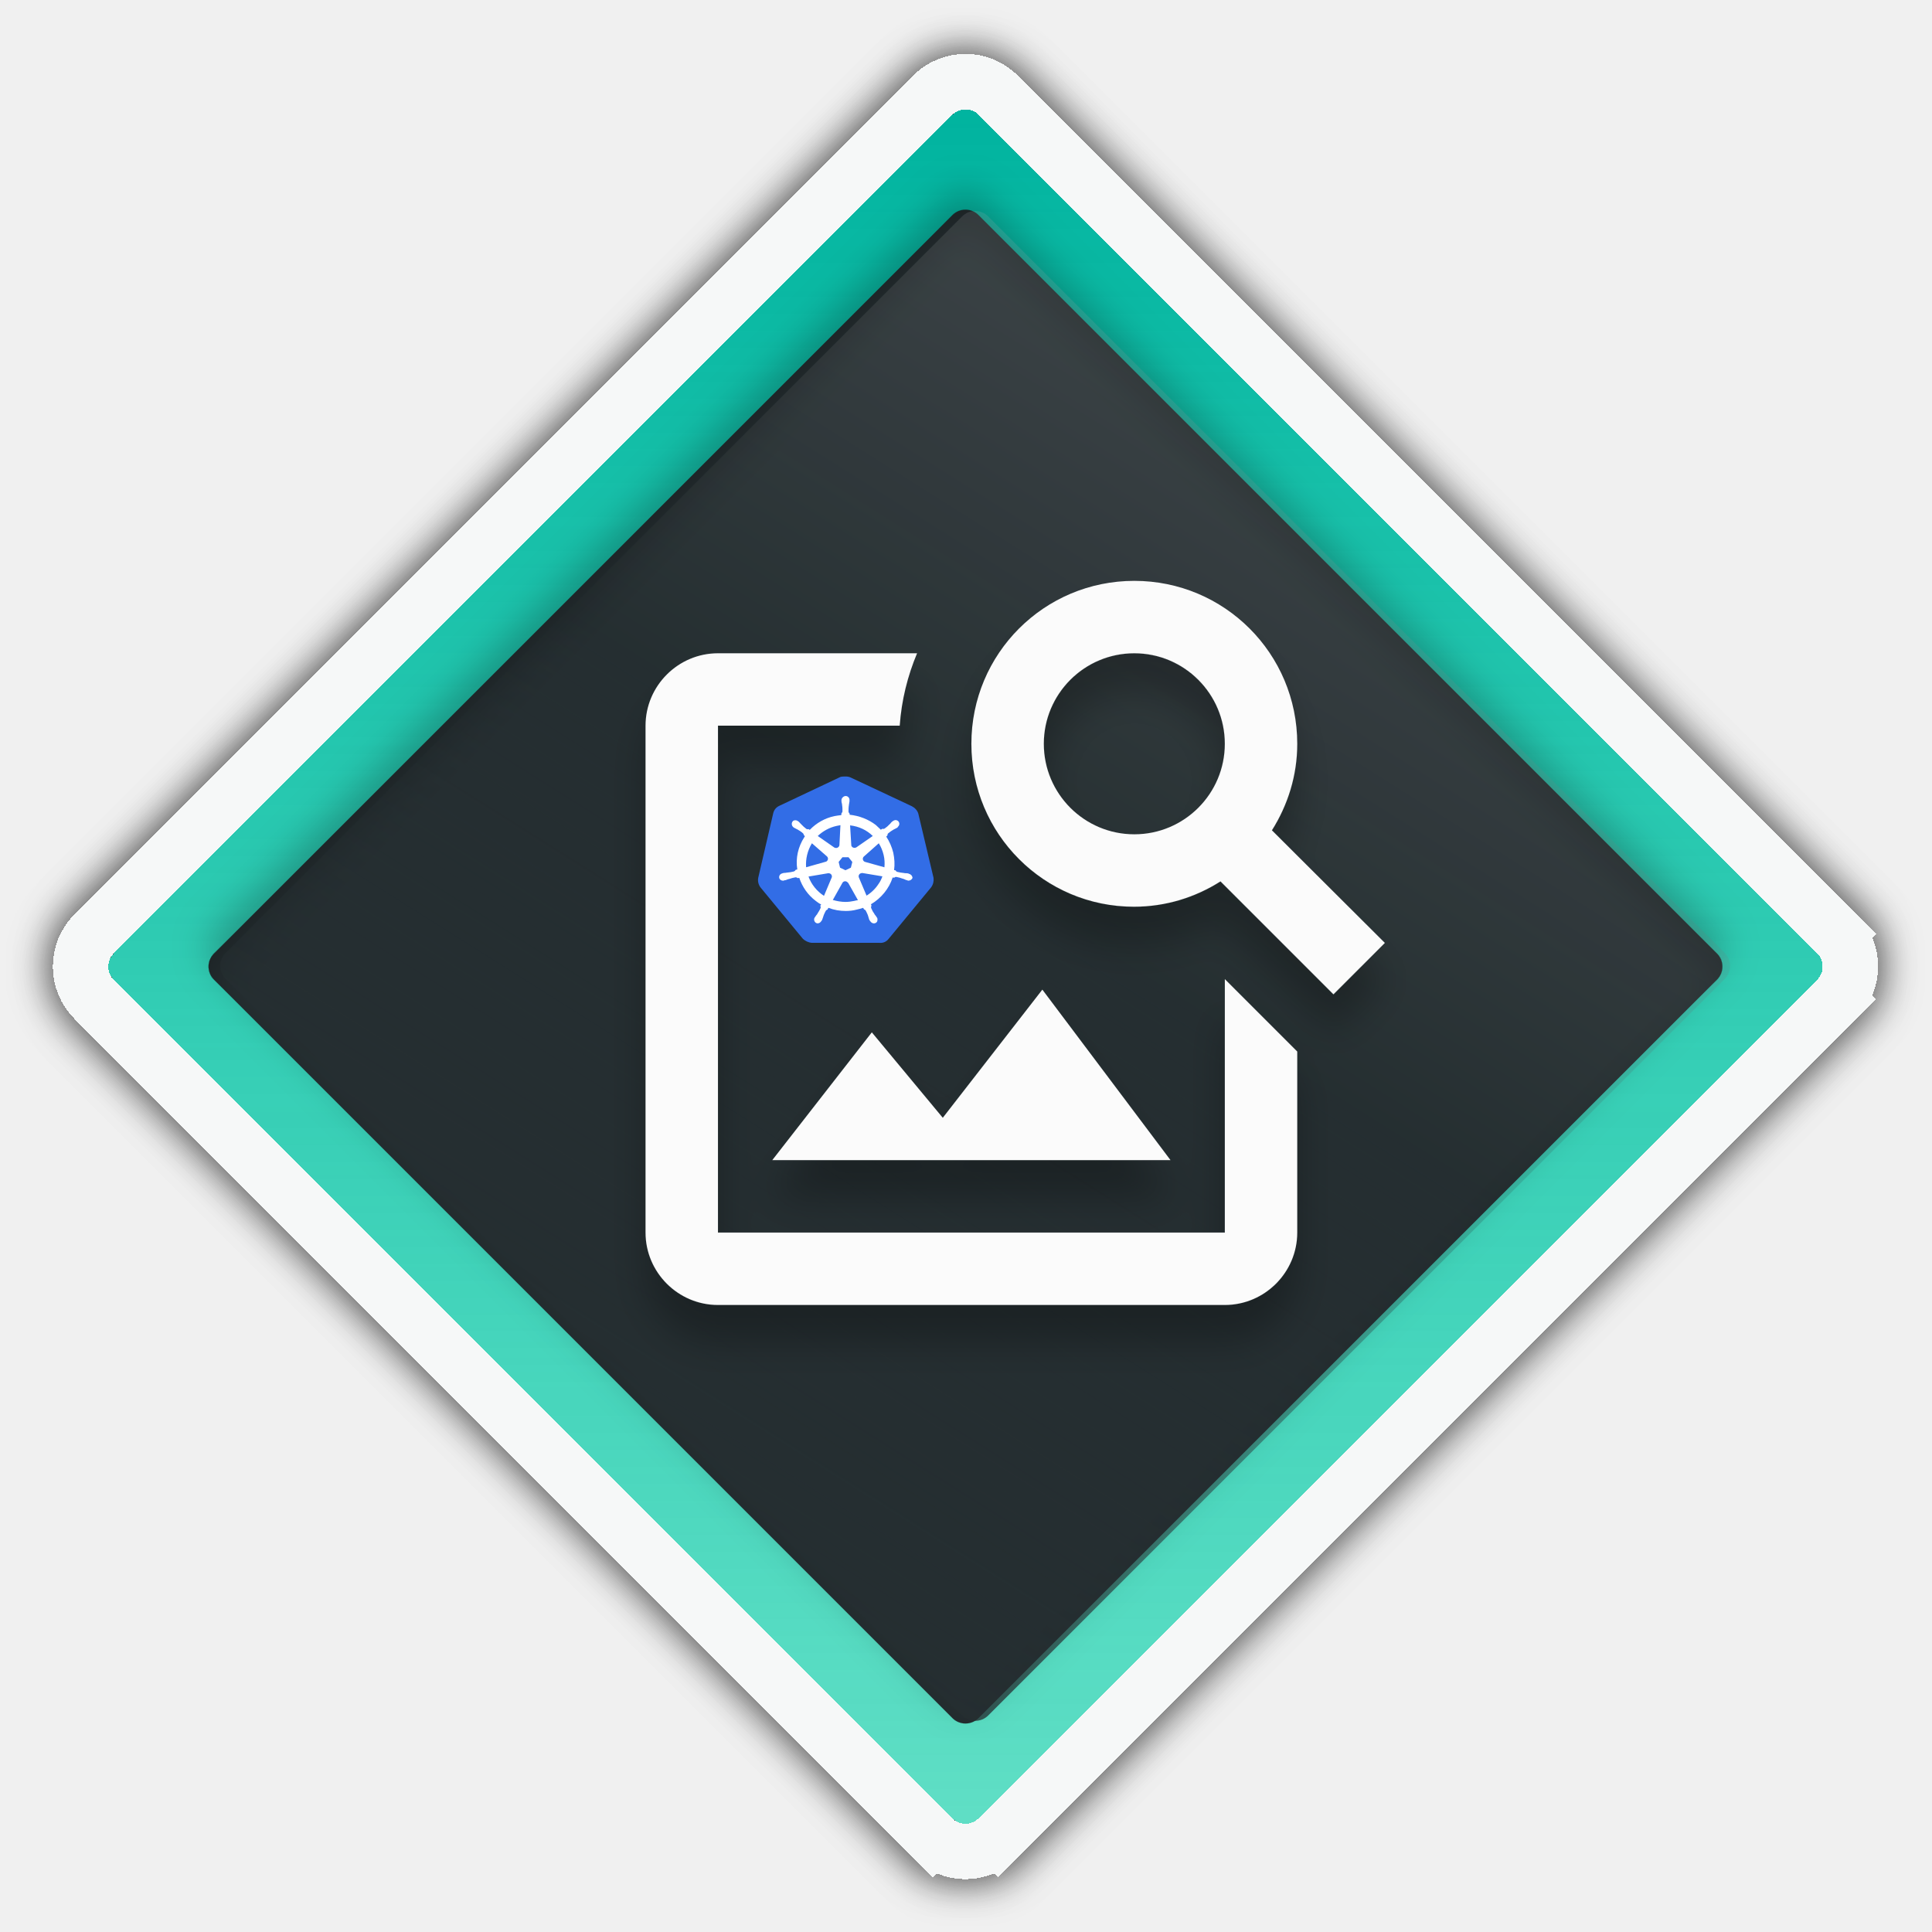
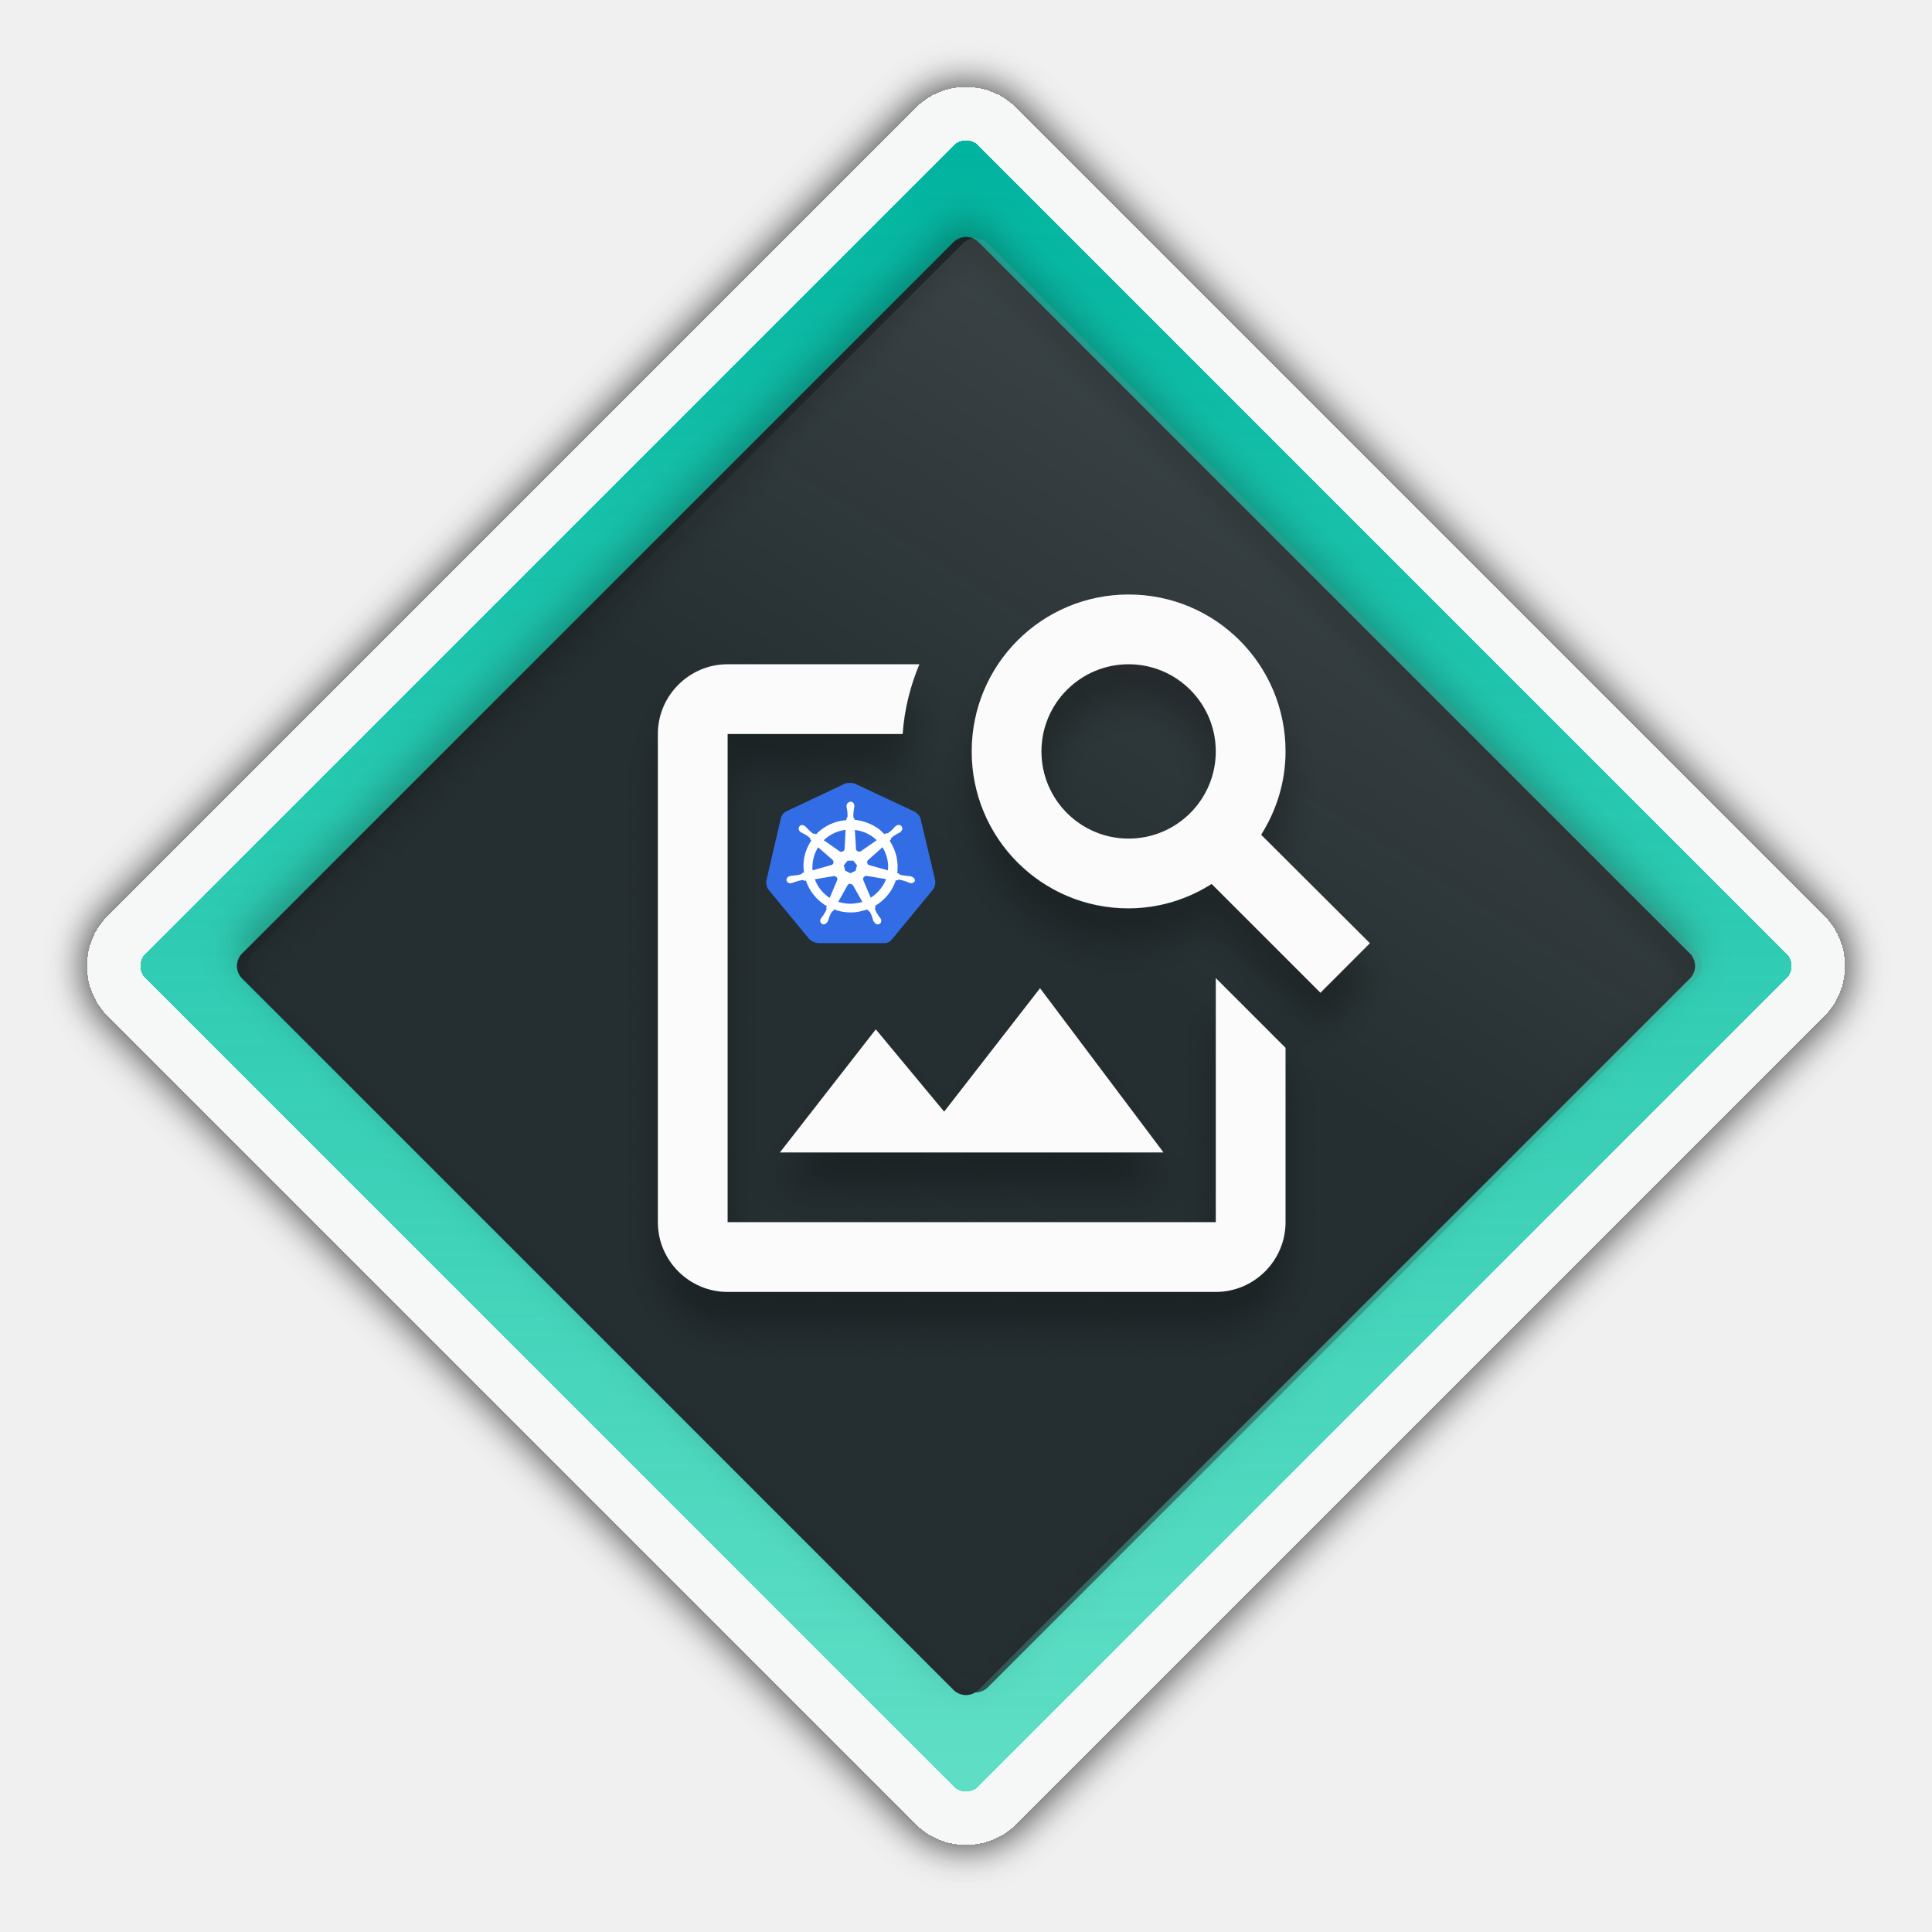
- <svg xmlns="http://www.w3.org/2000/svg" width="209" height="209" viewBox="0 0 209 209" fill="none">
-   <g filter="url(#filter0_dddd_16398_39496)">
-     <path d="M105.857 196.703C105.076 197.484 103.81 197.484 103.029 196.703L12.301 105.975C11.52 105.194 11.52 103.927 12.301 103.146L103.029 12.418C103.81 11.637 105.076 11.637 105.857 12.418L196.586 103.146C197.367 103.927 197.367 105.194 196.586 105.975L105.857 196.703Z" fill="url(#paint0_linear_16398_39496)" shape-rendering="crispEdges" />
-     <path d="M100.908 198.824L103.018 196.714L100.908 198.824C102.86 200.777 106.026 200.777 107.979 198.824L105.863 196.708L107.979 198.824L198.707 108.096L196.602 105.991L198.707 108.096C200.66 106.143 200.66 102.978 198.707 101.025L196.591 103.141L198.707 101.025L107.979 10.296C106.026 8.344 102.86 8.344 100.908 10.296L10.179 101.025C8.227 102.978 8.227 106.143 10.179 108.096L100.908 198.824Z" stroke="#F6F8F8" stroke-width="6" shape-rendering="crispEdges" />
+ <svg xmlns="http://www.w3.org/2000/svg" width="217" height="217" viewBox="0 0 217 217" fill="none">
+   <g filter="url(#filter0_dddd_17940_5184)">
+     <path d="M109.914 200.64C109.133 201.422 107.867 201.422 107.086 200.64L16.357 109.912C15.576 109.131 15.576 107.865 16.357 107.084L107.086 16.355C107.867 15.574 109.133 15.574 109.914 16.355L200.643 107.084C201.424 107.865 201.424 109.131 200.643 109.912L109.914 200.64Z" fill="url(#paint0_linear_17940_5184)" shape-rendering="crispEdges" />
+     <path d="M14.236 112.033L104.964 202.762C106.917 204.714 110.083 204.714 112.036 202.762L202.764 112.033C204.716 110.081 204.716 106.915 202.764 104.962L112.036 14.234C110.083 12.281 106.917 12.281 104.964 14.234L14.236 104.962C12.284 106.915 12.284 110.081 14.236 112.033Z" stroke="#F6F8F8" stroke-width="6" shape-rendering="crispEdges" />
  </g>
-   <g filter="url(#filter1_di_16398_39496)">
-     <path d="M105.857 185.859C105.076 186.64 103.81 186.64 103.029 185.859L23.148 105.978C22.367 105.197 22.367 103.931 23.148 103.15L103.029 23.268C103.81 22.487 105.076 22.487 105.857 23.268L185.739 103.15C186.52 103.931 186.52 105.197 185.739 105.978L105.857 185.859Z" fill="#252E31" />
+   <g filter="url(#filter1_di_17940_5184)">
+     <path d="M109.914 189.797C109.133 190.578 107.867 190.578 107.086 189.797L27.205 109.916C26.424 109.134 26.424 107.868 27.205 107.087L107.086 27.206C107.867 26.425 109.133 26.425 109.914 27.206L189.795 107.087C190.576 107.868 190.576 109.134 189.795 109.916L109.914 189.797Z" fill="#252E31" />
  </g>
-   <path d="M104.079 23.414C104.86 22.633 106.126 22.633 106.907 23.414L186.572 103.079C187.353 103.86 187.353 105.126 186.572 105.907L106.907 185.572C106.126 186.353 104.86 186.353 104.079 185.572L24.414 105.907C23.633 105.126 23.633 103.86 24.414 103.079L104.079 23.414Z" fill="url(#paint1_linear_16398_39496)" />
-   <g clip-path="url(#clip0_16398_39496)" filter="url(#filter2_d_16398_39496)">
-     <path d="M132.5 105.919V133.336H77.667V78.503H97.328C97.524 75.722 98.19 73.098 99.208 70.669H77.667C73.358 70.669 69.833 74.194 69.833 78.503V133.336C69.833 137.644 73.358 141.169 77.667 141.169H132.5C136.808 141.169 140.333 137.644 140.333 133.336V113.753L132.5 105.919ZM126.625 125.503H83.542L94.312 111.677L101.989 120.92L112.76 107.055L126.625 125.503ZM137.592 89.822C139.315 87.08 140.333 83.908 140.333 80.461C140.333 70.708 132.461 62.836 122.708 62.836C112.956 62.836 105.083 70.708 105.083 80.461C105.083 90.213 112.956 98.086 122.669 98.086C126.116 98.086 129.328 97.068 132.03 95.344L144.25 107.564L149.812 102.003L137.592 89.822ZM122.708 90.253C117.303 90.253 112.917 85.866 112.917 80.461C112.917 75.056 117.303 70.669 122.708 70.669C128.113 70.669 132.5 75.056 132.5 80.461C132.5 85.866 128.113 90.253 122.708 90.253Z" fill="#FBFBFB" />
+   <path d="M108.136 27.352C108.917 26.571 110.183 26.571 110.964 27.352L190.629 107.016C191.41 107.797 191.41 109.064 190.629 109.845L110.964 189.51C110.183 190.291 108.917 190.291 108.136 189.51L28.471 109.845C27.69 109.064 27.69 107.798 28.471 107.016L108.136 27.352Z" fill="url(#paint1_linear_17940_5184)" />
+   <g clip-path="url(#clip0_17940_5184)" filter="url(#filter2_d_17940_5184)">
+     <path d="M136.557 109.857V137.273H81.724V82.44H101.385C101.581 79.659 102.247 77.035 103.265 74.607H81.724C77.415 74.607 73.89 78.132 73.89 82.44V137.273C73.89 141.582 77.415 145.107 81.724 145.107H136.557C140.865 145.107 144.39 141.582 144.39 137.273V117.69L136.557 109.857ZM130.682 129.44H87.599L98.369 115.614L106.046 124.858L116.817 110.993L130.682 129.44ZM141.648 93.759C143.372 91.018 144.39 87.845 144.39 84.398C144.39 74.646 136.518 66.773 126.765 66.773C117.013 66.773 109.14 74.646 109.14 84.398C109.14 94.151 117.013 102.023 126.726 102.023C130.173 102.023 133.384 101.005 136.087 99.282L148.307 111.502L153.868 105.94L141.648 93.759ZM126.765 94.19C121.36 94.19 116.973 89.803 116.973 84.398C116.973 78.993 121.36 74.607 126.765 74.607C132.17 74.607 136.557 78.993 136.557 84.398C136.557 89.803 132.17 94.19 126.765 94.19Z" fill="#FBFBFB" />
  </g>
-   <g clip-path="url(#clip1_16398_39496)">
-     <path d="M99.338 88.004C99.23 87.663 98.969 87.385 98.642 87.216L92.017 84.106C91.842 84.021 91.647 84 91.473 84C91.298 84 91.103 84 90.93 84.042L84.303 87.173C83.977 87.322 83.738 87.599 83.65 87.961L82.022 94.967C81.957 95.329 82.044 95.691 82.262 95.99L86.846 101.547C87.108 101.803 87.477 101.973 87.845 101.994H95.145C95.536 102.036 95.906 101.867 96.144 101.547L100.728 95.99C100.946 95.691 101.033 95.329 100.99 94.967L99.338 88.004Z" fill="#326DE6" />
-     <path d="M98.327 94.524C98.305 94.524 98.283 94.524 98.283 94.503C98.283 94.481 98.24 94.481 98.197 94.481C98.11 94.46 98.023 94.46 97.935 94.46C97.892 94.46 97.849 94.46 97.805 94.439H97.784C97.544 94.418 97.284 94.375 97.045 94.312C96.98 94.291 96.915 94.227 96.893 94.163L96.72 94.121C96.807 93.503 96.763 92.865 96.633 92.246C96.482 91.628 96.221 91.032 95.873 90.501L96.003 90.373V90.352C96.003 90.288 96.024 90.204 96.068 90.161C96.262 89.991 96.459 89.863 96.675 89.735C96.719 89.714 96.762 89.693 96.805 89.672C96.892 89.629 96.957 89.587 97.045 89.544C97.066 89.523 97.088 89.523 97.11 89.502C97.131 89.481 97.11 89.481 97.11 89.46C97.305 89.311 97.349 89.055 97.196 88.864C97.131 88.779 97.001 88.715 96.892 88.715C96.784 88.715 96.674 88.758 96.587 88.822L96.565 88.843C96.544 88.864 96.522 88.885 96.501 88.885C96.436 88.949 96.371 89.012 96.327 89.076C96.306 89.118 96.262 89.14 96.241 89.161C96.089 89.331 95.893 89.502 95.698 89.629C95.655 89.65 95.611 89.672 95.568 89.672C95.546 89.672 95.503 89.672 95.481 89.65H95.46L95.287 89.757C95.114 89.587 94.917 89.415 94.744 89.246C93.94 88.627 92.941 88.246 91.919 88.138L91.897 87.968V87.99C91.832 87.947 91.811 87.883 91.789 87.82C91.789 87.585 91.789 87.352 91.832 87.095V87.074C91.832 87.032 91.854 86.989 91.854 86.947C91.876 86.862 91.876 86.777 91.897 86.691V86.561C91.919 86.347 91.746 86.135 91.528 86.113C91.398 86.092 91.266 86.156 91.158 86.262C91.072 86.347 91.028 86.453 91.028 86.561V86.667C91.028 86.751 91.05 86.836 91.072 86.923C91.093 86.965 91.093 87.007 91.093 87.05V87.071C91.137 87.306 91.137 87.539 91.137 87.796C91.115 87.859 91.093 87.923 91.028 87.965V88.008L91.007 88.177C90.767 88.199 90.529 88.241 90.268 88.284C89.247 88.497 88.312 89.029 87.596 89.775L87.466 89.69H87.444C87.423 89.69 87.401 89.711 87.358 89.711C87.314 89.711 87.271 89.69 87.228 89.669C87.033 89.52 86.837 89.349 86.685 89.179C86.663 89.137 86.62 89.115 86.599 89.094C86.534 89.031 86.49 88.967 86.425 88.903C86.404 88.882 86.382 88.882 86.36 88.861C86.339 88.84 86.339 88.84 86.339 88.84C86.252 88.776 86.144 88.734 86.034 88.734C85.904 88.734 85.794 88.776 85.73 88.882C85.6 89.073 85.643 89.329 85.816 89.478C85.838 89.478 85.838 89.499 85.838 89.499C85.838 89.499 85.881 89.541 85.903 89.541C85.968 89.584 86.054 89.626 86.142 89.669C86.186 89.69 86.229 89.711 86.272 89.732C86.49 89.859 86.707 89.988 86.88 90.158C86.923 90.201 86.966 90.285 86.945 90.349V90.328L87.075 90.455C87.053 90.498 87.031 90.519 87.01 90.561C86.336 91.605 86.054 92.84 86.249 94.054L86.076 94.097C86.076 94.118 86.054 94.118 86.054 94.118C86.033 94.181 85.968 94.224 85.903 94.266C85.663 94.33 85.425 94.372 85.164 94.394C85.12 94.394 85.077 94.394 85.034 94.415C84.947 94.415 84.861 94.436 84.772 94.436C84.751 94.436 84.729 94.457 84.686 94.457C84.664 94.457 84.664 94.457 84.642 94.478C84.403 94.521 84.251 94.735 84.295 94.968C84.338 95.159 84.534 95.288 84.729 95.266C84.772 95.266 84.794 95.266 84.837 95.245C84.859 95.245 84.859 95.245 84.859 95.224C84.859 95.203 84.924 95.224 84.946 95.224C85.032 95.203 85.119 95.16 85.185 95.139C85.228 95.118 85.272 95.097 85.315 95.097H85.337C85.576 95.012 85.793 94.948 86.054 94.906H86.076C86.141 94.906 86.206 94.927 86.249 94.969C86.271 94.969 86.271 94.991 86.271 94.991L86.466 94.969C86.792 95.948 87.399 96.823 88.247 97.461C88.442 97.609 88.616 97.738 88.833 97.844L88.725 97.993C88.725 98.014 88.746 98.014 88.746 98.014C88.79 98.078 88.79 98.162 88.768 98.228C88.681 98.441 88.55 98.653 88.42 98.846V98.867C88.398 98.909 88.377 98.931 88.333 98.973C88.29 99.016 88.247 99.1 88.182 99.187C88.16 99.208 88.16 99.229 88.138 99.251C88.138 99.251 88.138 99.272 88.117 99.272C88.009 99.485 88.095 99.74 88.29 99.846C88.333 99.867 88.398 99.888 88.442 99.888C88.615 99.888 88.768 99.782 88.854 99.632C88.854 99.632 88.854 99.611 88.876 99.611C88.876 99.59 88.898 99.569 88.919 99.547C88.941 99.463 88.984 99.399 89.006 99.313L89.049 99.185C89.114 98.95 89.222 98.738 89.332 98.525C89.376 98.461 89.44 98.418 89.505 98.397C89.527 98.397 89.527 98.397 89.527 98.376L89.614 98.206C90.221 98.441 90.852 98.547 91.503 98.547C91.894 98.547 92.285 98.505 92.677 98.399C92.916 98.356 93.154 98.272 93.373 98.208L93.459 98.356C93.481 98.356 93.481 98.356 93.481 98.378C93.546 98.399 93.611 98.441 93.654 98.505C93.762 98.719 93.872 98.931 93.937 99.166V99.187L93.98 99.314C94.002 99.399 94.023 99.484 94.067 99.549C94.088 99.57 94.088 99.591 94.11 99.613C94.11 99.613 94.11 99.634 94.132 99.634C94.218 99.782 94.371 99.89 94.544 99.89C94.609 99.89 94.653 99.869 94.718 99.848C94.804 99.805 94.891 99.72 94.912 99.613C94.934 99.507 94.934 99.399 94.891 99.293C94.891 99.272 94.869 99.272 94.869 99.272C94.869 99.251 94.848 99.229 94.826 99.208C94.783 99.123 94.739 99.06 94.674 98.994C94.653 98.952 94.631 98.931 94.588 98.888V98.846C94.436 98.655 94.326 98.441 94.24 98.228C94.218 98.164 94.218 98.079 94.262 98.014C94.262 97.993 94.283 97.993 94.283 97.993L94.218 97.823C95.327 97.162 96.174 96.141 96.565 94.927L96.739 94.948C96.76 94.948 96.76 94.927 96.76 94.927C96.804 94.885 96.868 94.863 96.933 94.863H96.955C97.195 94.906 97.433 94.969 97.651 95.054H97.672C97.716 95.076 97.759 95.097 97.802 95.097C97.889 95.139 97.954 95.182 98.042 95.203C98.064 95.203 98.085 95.224 98.129 95.224C98.15 95.224 98.15 95.224 98.172 95.245C98.215 95.266 98.237 95.266 98.28 95.266C98.475 95.266 98.65 95.139 98.715 94.968C98.696 94.738 98.521 94.566 98.327 94.524ZM92.047 93.863L91.461 94.141L90.875 93.863L90.724 93.245L91.137 92.734H91.789L92.202 93.245L92.047 93.863ZM95.588 92.48C95.697 92.927 95.718 93.374 95.675 93.821L93.611 93.246C93.416 93.204 93.306 93.012 93.349 92.821C93.371 92.757 93.393 92.715 93.436 92.672L95.066 91.223C95.305 91.607 95.48 92.033 95.588 92.48ZM94.415 90.435L92.633 91.67C92.482 91.755 92.264 91.734 92.156 91.586C92.112 91.543 92.091 91.501 92.091 91.437L91.961 89.287C92.916 89.393 93.764 89.797 94.415 90.435ZM90.483 89.349L90.917 89.264L90.809 91.393C90.809 91.584 90.636 91.734 90.439 91.734C90.374 91.734 90.331 91.713 90.266 91.692L88.463 90.435C89.026 89.903 89.722 89.52 90.483 89.349ZM87.832 91.223L89.44 92.628C89.592 92.755 89.614 92.969 89.484 93.118C89.44 93.181 89.397 93.203 89.311 93.224L87.203 93.819C87.137 92.927 87.353 92.011 87.832 91.223ZM87.463 94.823L89.614 94.46C89.787 94.46 89.962 94.566 89.983 94.738C90.005 94.801 90.005 94.886 89.962 94.951L89.136 96.911C88.375 96.42 87.766 95.674 87.463 94.823ZM92.395 97.462C92.091 97.526 91.788 97.568 91.461 97.568C91.005 97.568 90.527 97.484 90.093 97.355L91.158 95.459C91.266 95.332 91.441 95.289 91.593 95.374C91.658 95.416 91.701 95.459 91.766 95.523L92.81 97.376C92.677 97.399 92.547 97.42 92.395 97.462ZM95.046 95.611C94.719 96.121 94.263 96.568 93.742 96.888L92.895 94.886C92.851 94.716 92.938 94.545 93.09 94.481C93.154 94.46 93.219 94.439 93.284 94.439L95.457 94.801C95.35 95.098 95.219 95.376 95.046 95.611Z" fill="white" />
+   <g clip-path="url(#clip1_17940_5184)">
+     <path d="M103.395 91.941C103.287 91.6 103.025 91.323 102.699 91.153L96.074 88.044C95.899 87.959 95.704 87.938 95.529 87.938C95.355 87.938 95.16 87.938 94.987 87.98L88.359 91.111C88.033 91.259 87.795 91.537 87.707 91.899L86.079 98.904C86.014 99.267 86.1 99.629 86.319 99.927L90.903 105.484C91.164 105.74 91.534 105.91 91.902 105.931H99.202C99.593 105.974 99.962 105.804 100.2 105.484L104.785 99.927C105.003 99.629 105.09 99.267 105.046 98.904L103.395 91.941Z" fill="#326DE6" />
+     <path d="M102.383 98.461C102.362 98.461 102.34 98.461 102.34 98.44C102.34 98.419 102.297 98.419 102.253 98.419C102.167 98.398 102.08 98.398 101.992 98.398C101.949 98.398 101.906 98.398 101.862 98.377H101.841C101.601 98.355 101.341 98.313 101.102 98.249C101.037 98.228 100.972 98.164 100.95 98.101L100.777 98.058C100.863 97.44 100.82 96.802 100.69 96.184C100.539 95.566 100.277 94.97 99.93 94.438L100.059 94.311V94.29C100.059 94.226 100.081 94.141 100.124 94.099C100.319 93.929 100.516 93.8 100.732 93.673C100.775 93.651 100.819 93.63 100.862 93.609C100.948 93.567 101.013 93.524 101.102 93.482C101.123 93.461 101.145 93.461 101.166 93.439C101.188 93.418 101.166 93.418 101.166 93.397C101.361 93.248 101.406 92.992 101.253 92.801C101.188 92.716 101.058 92.653 100.948 92.653C100.84 92.653 100.73 92.695 100.644 92.759L100.622 92.78C100.601 92.801 100.579 92.823 100.557 92.823C100.492 92.886 100.427 92.95 100.384 93.014C100.362 93.056 100.319 93.077 100.297 93.098C100.146 93.268 99.95 93.439 99.755 93.567C99.712 93.588 99.668 93.609 99.625 93.609C99.603 93.609 99.56 93.609 99.538 93.588H99.517L99.344 93.694C99.17 93.524 98.974 93.353 98.801 93.183C97.997 92.565 96.998 92.183 95.976 92.076L95.954 91.906V91.927C95.889 91.885 95.868 91.821 95.846 91.757C95.846 91.522 95.846 91.289 95.889 91.033V91.012C95.889 90.969 95.911 90.927 95.911 90.884C95.933 90.8 95.933 90.715 95.954 90.628V90.498C95.976 90.284 95.803 90.072 95.585 90.051C95.455 90.03 95.323 90.093 95.215 90.199C95.129 90.284 95.085 90.39 95.085 90.498V90.604C95.085 90.689 95.107 90.774 95.129 90.86C95.15 90.903 95.15 90.945 95.15 90.987V91.009C95.193 91.244 95.193 91.477 95.193 91.733C95.172 91.797 95.15 91.86 95.085 91.903V91.945L95.064 92.115C94.824 92.136 94.586 92.179 94.324 92.221C93.304 92.435 92.368 92.967 91.653 93.712L91.523 93.627H91.501C91.479 93.627 91.458 93.648 91.414 93.648C91.371 93.648 91.328 93.627 91.285 93.606C91.09 93.458 90.893 93.286 90.742 93.117C90.72 93.074 90.677 93.053 90.655 93.032C90.59 92.968 90.547 92.904 90.482 92.841C90.46 92.82 90.439 92.82 90.417 92.798C90.395 92.777 90.395 92.777 90.395 92.777C90.309 92.713 90.201 92.671 90.091 92.671C89.961 92.671 89.851 92.713 89.786 92.82C89.656 93.01 89.7 93.267 89.873 93.415C89.894 93.415 89.894 93.436 89.894 93.436C89.894 93.436 89.938 93.479 89.959 93.479C90.024 93.521 90.111 93.564 90.199 93.606C90.242 93.627 90.286 93.648 90.329 93.67C90.547 93.797 90.763 93.926 90.937 94.096C90.98 94.138 91.023 94.223 91.002 94.287V94.265L91.132 94.393C91.11 94.435 91.088 94.456 91.067 94.499C90.392 95.543 90.111 96.778 90.306 97.992L90.133 98.034C90.133 98.055 90.111 98.055 90.111 98.055C90.089 98.119 90.024 98.161 89.959 98.204C89.72 98.267 89.482 98.31 89.22 98.331C89.177 98.331 89.134 98.331 89.091 98.352C89.004 98.352 88.917 98.374 88.829 98.374C88.808 98.374 88.786 98.395 88.743 98.395C88.721 98.395 88.721 98.395 88.699 98.416C88.46 98.458 88.308 98.672 88.351 98.906C88.395 99.096 88.591 99.225 88.786 99.204C88.829 99.204 88.851 99.204 88.894 99.183C88.916 99.183 88.916 99.183 88.916 99.162C88.916 99.14 88.981 99.162 89.002 99.162C89.089 99.14 89.175 99.098 89.242 99.077C89.285 99.055 89.329 99.034 89.372 99.034H89.394C89.633 98.949 89.85 98.886 90.111 98.843H90.133C90.198 98.843 90.263 98.865 90.306 98.907C90.327 98.907 90.327 98.928 90.327 98.928L90.522 98.907C90.849 99.886 91.456 100.76 92.303 101.398C92.498 101.547 92.673 101.676 92.889 101.782L92.781 101.93C92.781 101.951 92.803 101.951 92.803 101.951C92.846 102.015 92.846 102.1 92.825 102.165C92.738 102.379 92.607 102.591 92.477 102.783V102.805C92.455 102.847 92.433 102.868 92.39 102.911C92.347 102.953 92.303 103.038 92.239 103.124C92.217 103.146 92.217 103.167 92.195 103.188C92.195 103.188 92.195 103.209 92.174 103.209C92.065 103.423 92.152 103.677 92.347 103.784C92.39 103.805 92.455 103.826 92.498 103.826C92.671 103.826 92.825 103.72 92.911 103.57C92.911 103.57 92.911 103.549 92.933 103.549C92.933 103.527 92.954 103.506 92.976 103.485C92.998 103.4 93.041 103.337 93.063 103.25L93.106 103.123C93.171 102.888 93.279 102.676 93.389 102.462C93.432 102.398 93.497 102.356 93.562 102.335C93.584 102.335 93.584 102.335 93.584 102.314L93.67 102.144C94.278 102.379 94.909 102.485 95.56 102.485C95.951 102.485 96.342 102.442 96.733 102.336C96.973 102.294 97.211 102.209 97.429 102.145L97.516 102.294C97.537 102.294 97.537 102.294 97.537 102.315C97.602 102.336 97.667 102.379 97.711 102.442C97.819 102.656 97.929 102.868 97.994 103.103V103.124L98.037 103.252C98.059 103.337 98.08 103.421 98.124 103.487C98.145 103.508 98.145 103.529 98.167 103.55C98.167 103.55 98.167 103.571 98.188 103.571C98.275 103.72 98.428 103.828 98.601 103.828C98.666 103.828 98.71 103.806 98.775 103.785C98.861 103.743 98.948 103.658 98.969 103.55C98.991 103.444 98.991 103.337 98.948 103.23C98.948 103.209 98.926 103.209 98.926 103.209C98.926 103.188 98.904 103.167 98.883 103.146C98.839 103.061 98.796 102.997 98.731 102.932C98.71 102.889 98.688 102.868 98.645 102.826V102.783C98.493 102.592 98.383 102.379 98.297 102.165C98.275 102.101 98.275 102.017 98.318 101.951C98.318 101.93 98.34 101.93 98.34 101.93L98.275 101.76C99.384 101.1 100.231 100.078 100.622 98.865L100.795 98.886C100.817 98.886 100.817 98.865 100.817 98.865C100.86 98.822 100.925 98.801 100.99 98.801H101.012C101.252 98.843 101.49 98.907 101.708 98.992H101.729C101.773 99.013 101.816 99.034 101.859 99.034C101.946 99.077 102.011 99.119 102.099 99.14C102.12 99.14 102.142 99.162 102.185 99.162C102.207 99.162 102.207 99.162 102.229 99.183C102.272 99.204 102.294 99.204 102.337 99.204C102.532 99.204 102.707 99.077 102.771 98.906C102.753 98.675 102.578 98.504 102.383 98.461ZM96.104 97.801L95.518 98.078L94.932 97.801L94.781 97.182L95.193 96.672H95.846L96.259 97.182L96.104 97.801ZM99.645 96.417C99.753 96.864 99.775 97.311 99.732 97.758L97.667 97.184C97.472 97.141 97.363 96.949 97.406 96.758C97.428 96.695 97.449 96.652 97.493 96.61L99.122 95.161C99.362 95.544 99.537 95.97 99.645 96.417ZM98.471 94.373L96.69 95.608C96.539 95.693 96.321 95.672 96.212 95.523C96.169 95.481 96.147 95.438 96.147 95.375L96.017 93.224C96.973 93.33 97.82 93.735 98.471 94.373ZM94.539 93.286L94.974 93.201L94.866 95.331C94.866 95.522 94.692 95.672 94.496 95.672C94.431 95.672 94.388 95.65 94.323 95.629L92.52 94.373C93.083 93.841 93.779 93.458 94.539 93.286ZM91.889 95.161L93.497 96.566C93.649 96.693 93.67 96.907 93.54 97.055C93.497 97.119 93.454 97.14 93.367 97.161L91.26 97.757C91.193 96.864 91.41 95.949 91.889 95.161ZM91.52 98.76L93.67 98.398C93.844 98.398 94.018 98.504 94.04 98.675C94.062 98.739 94.062 98.824 94.018 98.889L93.193 100.848C92.432 100.357 91.823 99.612 91.52 98.76ZM96.452 101.4C96.147 101.463 95.844 101.506 95.518 101.506C95.062 101.506 94.584 101.421 94.15 101.292L95.215 99.397C95.323 99.269 95.498 99.227 95.65 99.312C95.715 99.354 95.758 99.397 95.823 99.46L96.866 101.313C96.733 101.336 96.604 101.357 96.452 101.4ZM99.102 99.548C98.776 100.059 98.32 100.506 97.799 100.825L96.951 98.824C96.908 98.654 96.995 98.483 97.146 98.419C97.211 98.398 97.276 98.377 97.341 98.377L99.514 98.739C99.407 99.036 99.275 99.313 99.102 99.548Z" fill="white" />
  </g>
  <defs>
-     <filter id="filter0_dddd_16398_39496" x="0.715" y="0.836" width="207.457" height="207.453" filterUnits="userSpaceOnUse" color-interpolation-filters="sRGB">
+     <filter id="filter0_dddd_17940_5184" x="4.772" y="4.773" width="207.457" height="207.453" filterUnits="userSpaceOnUse" color-interpolation-filters="sRGB">
      <feFlood flood-opacity="0" result="BackgroundImageFix" />
      <feColorMatrix in="SourceAlpha" type="matrix" values="0 0 0 0 0 0 0 0 0 0 0 0 0 0 0 0 0 0 127 0" result="hardAlpha" />
      <feOffset dy="1" />
      <feGaussianBlur stdDeviation="2" />
      <feComposite in2="hardAlpha" operator="out" />
      <feColorMatrix type="matrix" values="0 0 0 0 0 0 0 0 0 0 0 0 0 0 0 0 0 0 0.25 0" />
-       <feBlend mode="normal" in2="BackgroundImageFix" result="effect1_dropShadow_16398_39496" />
+       <feBlend mode="normal" in2="BackgroundImageFix" result="effect1_dropShadow_17940_5184" />
      <feColorMatrix in="SourceAlpha" type="matrix" values="0 0 0 0 0 0 0 0 0 0 0 0 0 0 0 0 0 0 127 0" result="hardAlpha" />
      <feOffset dy="-1" />
      <feGaussianBlur stdDeviation="2" />
      <feComposite in2="hardAlpha" operator="out" />
      <feColorMatrix type="matrix" values="0 0 0 0 0 0 0 0 0 0 0 0 0 0 0 0 0 0 0.25 0" />
-       <feBlend mode="normal" in2="effect1_dropShadow_16398_39496" result="effect2_dropShadow_16398_39496" />
+       <feBlend mode="normal" in2="effect1_dropShadow_17940_5184" result="effect2_dropShadow_17940_5184" />
      <feColorMatrix in="SourceAlpha" type="matrix" values="0 0 0 0 0 0 0 0 0 0 0 0 0 0 0 0 0 0 127 0" result="hardAlpha" />
      <feOffset dx="-1" />
      <feGaussianBlur stdDeviation="2" />
      <feComposite in2="hardAlpha" operator="out" />
      <feColorMatrix type="matrix" values="0 0 0 0 0 0 0 0 0 0 0 0 0 0 0 0 0 0 0.25 0" />
-       <feBlend mode="normal" in2="effect2_dropShadow_16398_39496" result="effect3_dropShadow_16398_39496" />
+       <feBlend mode="normal" in2="effect2_dropShadow_17940_5184" result="effect3_dropShadow_17940_5184" />
      <feColorMatrix in="SourceAlpha" type="matrix" values="0 0 0 0 0 0 0 0 0 0 0 0 0 0 0 0 0 0 127 0" result="hardAlpha" />
      <feOffset dx="1" />
      <feGaussianBlur stdDeviation="2" />
      <feComposite in2="hardAlpha" operator="out" />
      <feColorMatrix type="matrix" values="0 0 0 0 0 0 0 0 0 0 0 0 0 0 0 0 0 0 0.25 0" />
-       <feBlend mode="normal" in2="effect3_dropShadow_16398_39496" result="effect4_dropShadow_16398_39496" />
-       <feBlend mode="normal" in="SourceGraphic" in2="effect4_dropShadow_16398_39496" result="shape" />
+       <feBlend mode="normal" in2="effect3_dropShadow_17940_5184" result="effect4_dropShadow_17940_5184" />
+       <feBlend mode="normal" in="SourceGraphic" in2="effect4_dropShadow_17940_5184" result="shape" />
    </filter>
-     <filter id="filter1_di_16398_39496" x="18.562" y="16.68" width="171.762" height="171.766" filterUnits="userSpaceOnUse" color-interpolation-filters="sRGB">
+     <filter id="filter1_di_17940_5184" x="22.619" y="20.617" width="171.762" height="171.766" filterUnits="userSpaceOnUse" color-interpolation-filters="sRGB">
      <feFlood flood-opacity="0" result="BackgroundImageFix" />
      <feColorMatrix in="SourceAlpha" type="matrix" values="0 0 0 0 0 0 0 0 0 0 0 0 0 0 0 0 0 0 127 0" result="hardAlpha" />
      <feOffset dy="-2" />
      <feGaussianBlur stdDeviation="2" />
      <feComposite in2="hardAlpha" operator="out" />
      <feColorMatrix type="matrix" values="0 0 0 0 0 0 0 0 0 0 0 0 0 0 0 0 0 0 0.25 0" />
-       <feBlend mode="normal" in2="BackgroundImageFix" result="effect1_dropShadow_16398_39496" />
-       <feBlend mode="normal" in="SourceGraphic" in2="effect1_dropShadow_16398_39496" result="shape" />
+       <feBlend mode="normal" in2="BackgroundImageFix" result="effect1_dropShadow_17940_5184" />
+       <feBlend mode="normal" in="SourceGraphic" in2="effect1_dropShadow_17940_5184" result="shape" />
      <feColorMatrix in="SourceAlpha" type="matrix" values="0 0 0 0 0 0 0 0 0 0 0 0 0 0 0 0 0 0 127 0" result="hardAlpha" />
      <feOffset dy="2" />
      <feGaussianBlur stdDeviation="2" />
      <feComposite in2="hardAlpha" operator="arithmetic" k2="-1" k3="1" />
      <feColorMatrix type="matrix" values="0 0 0 0 0 0 0 0 0 0 0 0 0 0 0 0 0 0 0.25 0" />
-       <feBlend mode="normal" in2="shape" result="effect2_innerShadow_16398_39496" />
+       <feBlend mode="normal" in2="shape" result="effect2_innerShadow_17940_5184" />
    </filter>
-     <filter id="filter2_d_16398_39496" x="58" y="55" width="102" height="102" filterUnits="userSpaceOnUse" color-interpolation-filters="sRGB">
+     <filter id="filter2_d_17940_5184" x="62.057" y="58.938" width="102" height="102" filterUnits="userSpaceOnUse" color-interpolation-filters="sRGB">
      <feFlood flood-opacity="0" result="BackgroundImageFix" />
      <feColorMatrix in="SourceAlpha" type="matrix" values="0 0 0 0 0 0 0 0 0 0 0 0 0 0 0 0 0 0 127 0" result="hardAlpha" />
      <feOffset dy="4" />
      <feGaussianBlur stdDeviation="2" />
      <feComposite in2="hardAlpha" operator="out" />
      <feColorMatrix type="matrix" values="0 0 0 0 0 0 0 0 0 0 0 0 0 0 0 0 0 0 0.25 0" />
-       <feBlend mode="normal" in2="BackgroundImageFix" result="effect1_dropShadow_16398_39496" />
-       <feBlend mode="normal" in="SourceGraphic" in2="effect1_dropShadow_16398_39496" result="shape" />
+       <feBlend mode="normal" in2="BackgroundImageFix" result="effect1_dropShadow_17940_5184" />
+       <feBlend mode="normal" in="SourceGraphic" in2="effect1_dropShadow_17940_5184" result="shape" />
    </filter>
-     <linearGradient id="paint0_linear_16398_39496" x1="104.443" y1="198.117" x2="104.443" y2="11.004" gradientUnits="userSpaceOnUse">
+     <linearGradient id="paint0_linear_17940_5184" x1="108.5" y1="202.055" x2="108.5" y2="14.941" gradientUnits="userSpaceOnUse">
      <stop stop-color="#00D3A9" stop-opacity="0.6" />
      <stop offset="1" stop-color="#00B39F" />
    </linearGradient>
-     <linearGradient id="paint1_linear_16398_39496" x1="164.133" y1="13.552" x2="54.805" y2="186.986" gradientUnits="userSpaceOnUse">
+     <linearGradient id="paint1_linear_17940_5184" x1="168.19" y1="17.489" x2="58.861" y2="190.924" gradientUnits="userSpaceOnUse">
      <stop stop-color="white" stop-opacity="0.17" />
      <stop offset="0.486" stop-color="#252E31" stop-opacity="0.16" />
      <stop offset="1" stop-color="#252E31" />
    </linearGradient>
-     <clipPath id="clip0_16398_39496">
-       <rect width="94" height="94" fill="white" transform="translate(62 55)" />
+     <clipPath id="clip0_17940_5184">
+       <rect width="94" height="94" fill="white" transform="translate(66.0568 58.9375)" />
    </clipPath>
-     <clipPath id="clip1_16398_39496">
-       <rect width="19" height="18" fill="white" transform="translate(82 84)" />
+     <clipPath id="clip1_17940_5184">
+       <rect width="19" height="18" fill="white" transform="translate(86.0568 87.9375)" />
    </clipPath>
  </defs>
</svg>
